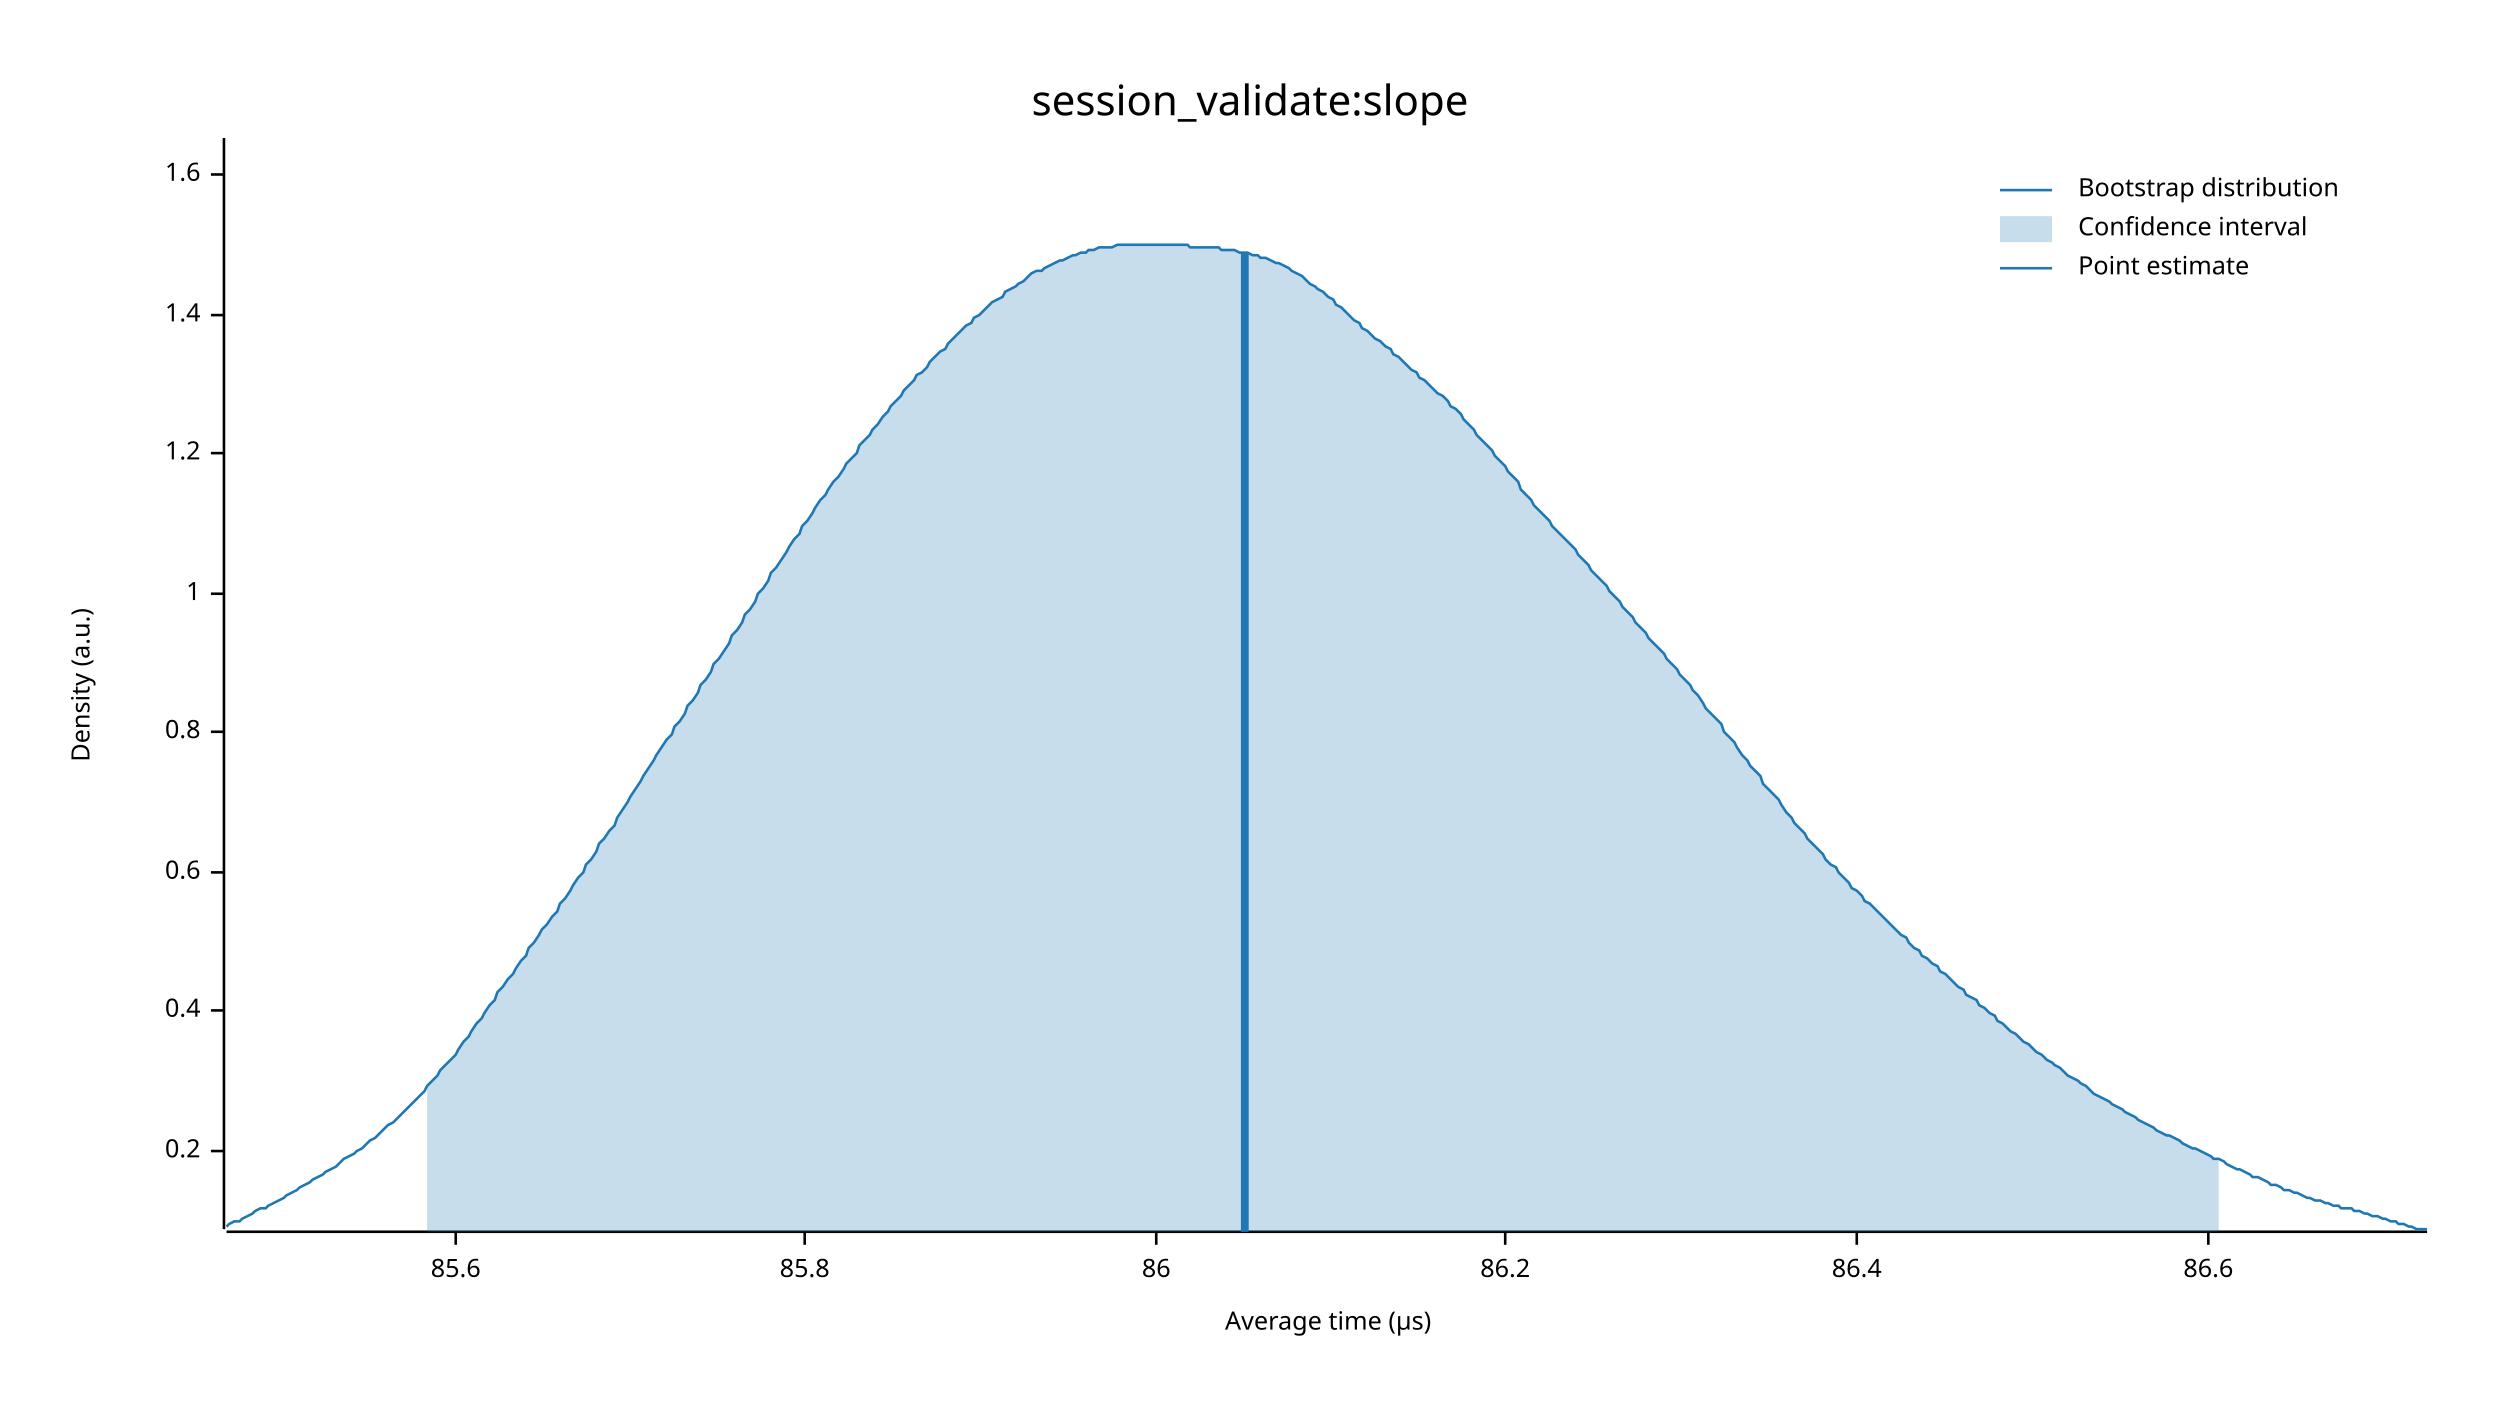
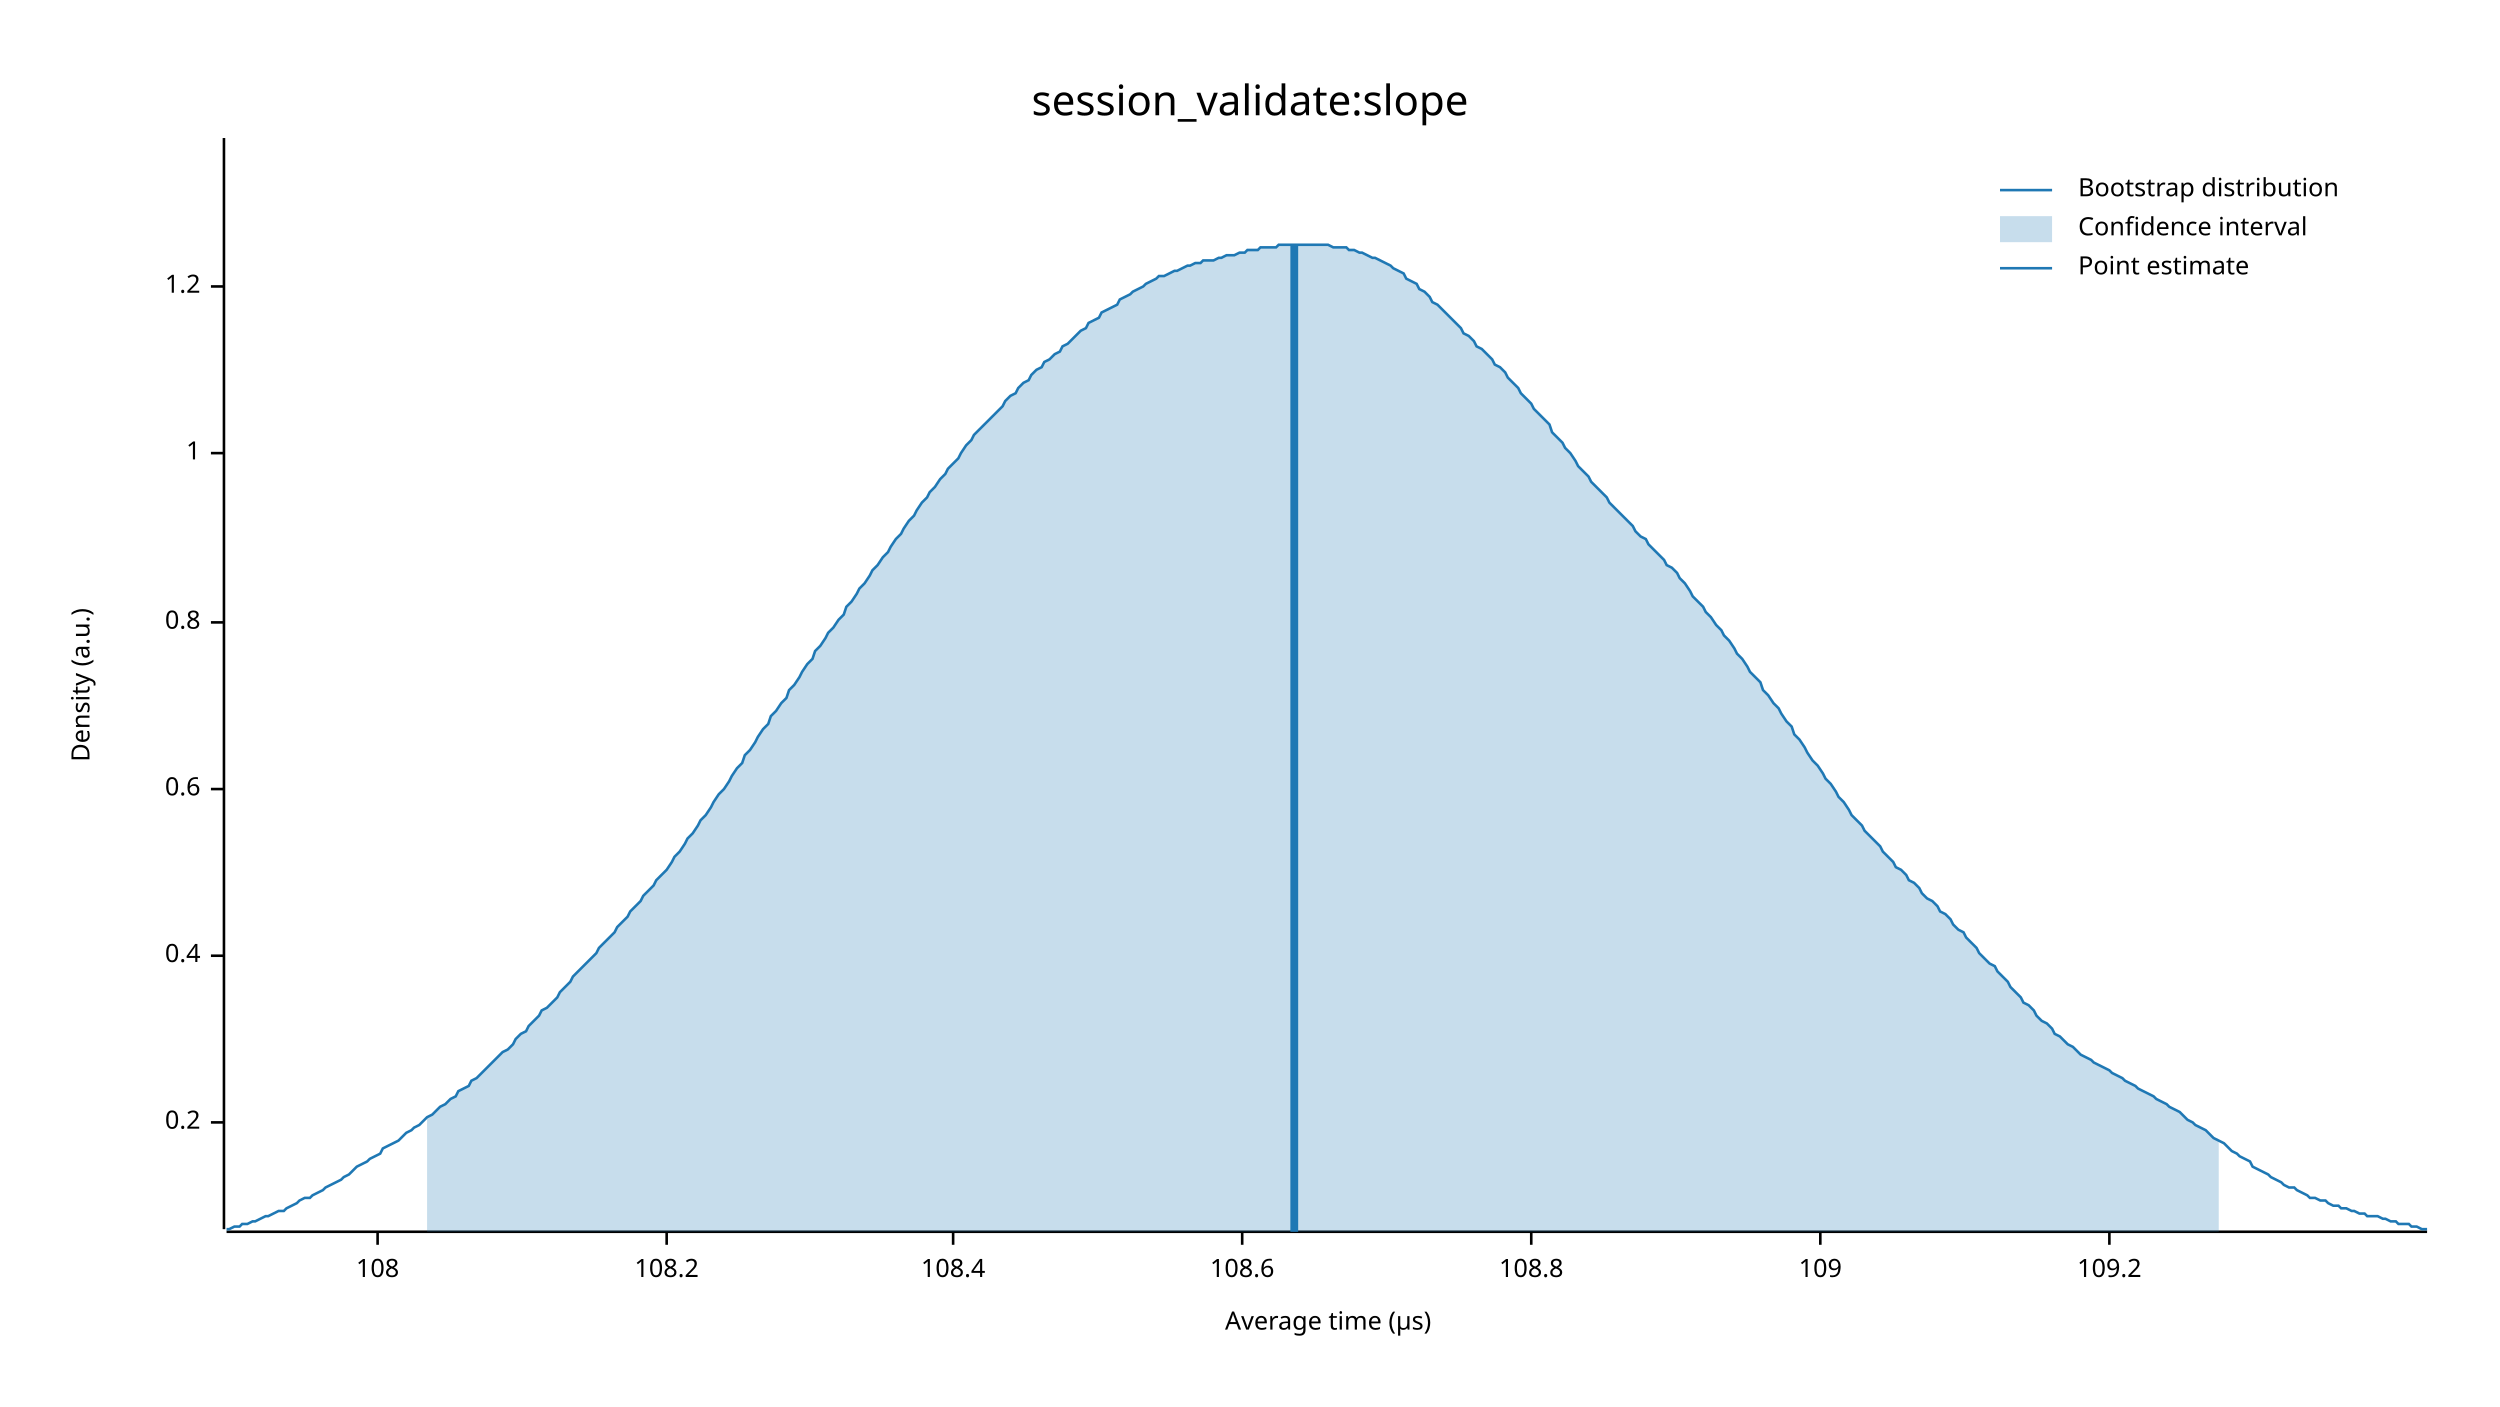
<svg xmlns="http://www.w3.org/2000/svg" width="960" height="540" viewBox="0 0 960 540">
  <text x="480" y="32" dy="0.76em" text-anchor="middle" font-family="sans-serif" font-size="16.129" opacity="1" fill="#000000">
session_validate:slope
</text>
  <text x="27" y="263" dy="0.76em" text-anchor="middle" font-family="sans-serif" font-size="9.677" opacity="1" fill="#000000" transform="rotate(270, 27, 263)">
Density (a.u.)
</text>
  <text x="510" y="513" dy="-0.5ex" text-anchor="middle" font-family="sans-serif" font-size="9.677" opacity="1" fill="#000000">
Average time (µs)
</text>
  <polyline fill="none" opacity="1" stroke="#000000" stroke-width="1" points="86,53 86,472 " />
-   <text x="77" y="442" dy="0.5ex" text-anchor="end" font-family="sans-serif" font-size="9.677" opacity="1" fill="#000000">
+   <text x="77" y="431" dy="0.5ex" text-anchor="end" font-family="sans-serif" font-size="9.677" opacity="1" fill="#000000">
0.2
</text>
-   <polyline fill="none" opacity="1" stroke="#000000" stroke-width="1" points="81,442 86,442 " />
-   <text x="77" y="388" dy="0.5ex" text-anchor="end" font-family="sans-serif" font-size="9.677" opacity="1" fill="#000000">
+   <polyline fill="none" opacity="1" stroke="#000000" stroke-width="1" points="81,431 86,431 " />
+   <text x="77" y="367" dy="0.5ex" text-anchor="end" font-family="sans-serif" font-size="9.677" opacity="1" fill="#000000">
0.4
</text>
-   <polyline fill="none" opacity="1" stroke="#000000" stroke-width="1" points="81,388 86,388 " />
-   <text x="77" y="335" dy="0.5ex" text-anchor="end" font-family="sans-serif" font-size="9.677" opacity="1" fill="#000000">
+   <polyline fill="none" opacity="1" stroke="#000000" stroke-width="1" points="81,367 86,367 " />
+   <text x="77" y="303" dy="0.5ex" text-anchor="end" font-family="sans-serif" font-size="9.677" opacity="1" fill="#000000">
0.6
</text>
-   <polyline fill="none" opacity="1" stroke="#000000" stroke-width="1" points="81,335 86,335 " />
-   <text x="77" y="281" dy="0.5ex" text-anchor="end" font-family="sans-serif" font-size="9.677" opacity="1" fill="#000000">
+   <polyline fill="none" opacity="1" stroke="#000000" stroke-width="1" points="81,303 86,303 " />
+   <text x="77" y="239" dy="0.5ex" text-anchor="end" font-family="sans-serif" font-size="9.677" opacity="1" fill="#000000">
0.8
</text>
-   <polyline fill="none" opacity="1" stroke="#000000" stroke-width="1" points="81,281 86,281 " />
-   <text x="77" y="228" dy="0.5ex" text-anchor="end" font-family="sans-serif" font-size="9.677" opacity="1" fill="#000000">
+   <polyline fill="none" opacity="1" stroke="#000000" stroke-width="1" points="81,239 86,239 " />
+   <text x="77" y="174" dy="0.5ex" text-anchor="end" font-family="sans-serif" font-size="9.677" opacity="1" fill="#000000">
1
</text>
-   <polyline fill="none" opacity="1" stroke="#000000" stroke-width="1" points="81,228 86,228 " />
-   <text x="77" y="174" dy="0.5ex" text-anchor="end" font-family="sans-serif" font-size="9.677" opacity="1" fill="#000000">
+   <polyline fill="none" opacity="1" stroke="#000000" stroke-width="1" points="81,174 86,174 " />
+   <text x="77" y="110" dy="0.5ex" text-anchor="end" font-family="sans-serif" font-size="9.677" opacity="1" fill="#000000">
1.2
</text>
-   <polyline fill="none" opacity="1" stroke="#000000" stroke-width="1" points="81,174 86,174 " />
-   <text x="77" y="121" dy="0.5ex" text-anchor="end" font-family="sans-serif" font-size="9.677" opacity="1" fill="#000000">
- 1.4
+   <polyline fill="none" opacity="1" stroke="#000000" stroke-width="1" points="81,110 86,110 " />
+   <polyline fill="none" opacity="1" stroke="#000000" stroke-width="1" points="87,473 932,473 " />
+   <text x="145" y="483" dy="0.76em" text-anchor="middle" font-family="sans-serif" font-size="9.677" opacity="1" fill="#000000">
+ 108
</text>
-   <polyline fill="none" opacity="1" stroke="#000000" stroke-width="1" points="81,121 86,121 " />
-   <text x="77" y="67" dy="0.5ex" text-anchor="end" font-family="sans-serif" font-size="9.677" opacity="1" fill="#000000">
- 1.6
+   <polyline fill="none" opacity="1" stroke="#000000" stroke-width="1" points="145,473 145,478 " />
+   <text x="256" y="483" dy="0.76em" text-anchor="middle" font-family="sans-serif" font-size="9.677" opacity="1" fill="#000000">
+ 108.2
</text>
-   <polyline fill="none" opacity="1" stroke="#000000" stroke-width="1" points="81,67 86,67 " />
-   <polyline fill="none" opacity="1" stroke="#000000" stroke-width="1" points="87,473 932,473 " />
-   <text x="175" y="483" dy="0.76em" text-anchor="middle" font-family="sans-serif" font-size="9.677" opacity="1" fill="#000000">
- 85.6
+   <polyline fill="none" opacity="1" stroke="#000000" stroke-width="1" points="256,473 256,478 " />
+   <text x="366" y="483" dy="0.76em" text-anchor="middle" font-family="sans-serif" font-size="9.677" opacity="1" fill="#000000">
+ 108.4
</text>
-   <polyline fill="none" opacity="1" stroke="#000000" stroke-width="1" points="175,473 175,478 " />
-   <text x="309" y="483" dy="0.76em" text-anchor="middle" font-family="sans-serif" font-size="9.677" opacity="1" fill="#000000">
- 85.8
+   <polyline fill="none" opacity="1" stroke="#000000" stroke-width="1" points="366,473 366,478 " />
+   <text x="477" y="483" dy="0.76em" text-anchor="middle" font-family="sans-serif" font-size="9.677" opacity="1" fill="#000000">
+ 108.6
</text>
-   <polyline fill="none" opacity="1" stroke="#000000" stroke-width="1" points="309,473 309,478 " />
-   <text x="444" y="483" dy="0.76em" text-anchor="middle" font-family="sans-serif" font-size="9.677" opacity="1" fill="#000000">
- 86
+   <polyline fill="none" opacity="1" stroke="#000000" stroke-width="1" points="477,473 477,478 " />
+   <text x="588" y="483" dy="0.76em" text-anchor="middle" font-family="sans-serif" font-size="9.677" opacity="1" fill="#000000">
+ 108.8
</text>
-   <polyline fill="none" opacity="1" stroke="#000000" stroke-width="1" points="444,473 444,478 " />
-   <text x="578" y="483" dy="0.76em" text-anchor="middle" font-family="sans-serif" font-size="9.677" opacity="1" fill="#000000">
- 86.2
+   <polyline fill="none" opacity="1" stroke="#000000" stroke-width="1" points="588,473 588,478 " />
+   <text x="699" y="483" dy="0.76em" text-anchor="middle" font-family="sans-serif" font-size="9.677" opacity="1" fill="#000000">
+ 109
</text>
-   <polyline fill="none" opacity="1" stroke="#000000" stroke-width="1" points="578,473 578,478 " />
-   <text x="713" y="483" dy="0.76em" text-anchor="middle" font-family="sans-serif" font-size="9.677" opacity="1" fill="#000000">
- 86.4
+   <polyline fill="none" opacity="1" stroke="#000000" stroke-width="1" points="699,473 699,478 " />
+   <text x="810" y="483" dy="0.76em" text-anchor="middle" font-family="sans-serif" font-size="9.677" opacity="1" fill="#000000">
+ 109.2
</text>
-   <polyline fill="none" opacity="1" stroke="#000000" stroke-width="1" points="713,473 713,478 " />
-   <text x="848" y="483" dy="0.76em" text-anchor="middle" font-family="sans-serif" font-size="9.677" opacity="1" fill="#000000">
- 86.6
- </text>
-   <polyline fill="none" opacity="1" stroke="#000000" stroke-width="1" points="848,473 848,478 " />
-   <polyline fill="none" opacity="1" stroke="#1F78B4" stroke-width="1" points="87,471 88,470 90,469 92,469 93,468 95,467 97,466 98,465 100,464 102,464 103,463 105,462 107,461 109,460 110,459 112,458 114,457 115,456 117,455 119,454 120,453 122,452 124,451 125,450 127,449 129,448 131,446 132,445 134,444 136,443 137,442 139,441 141,439 142,438 144,437 146,435 147,434 149,432 151,431 153,429 154,428 156,426 158,424 159,423 161,421 163,419 164,417 166,415 168,413 169,411 171,409 173,407 175,405 176,403 178,400 180,398 181,396 183,393 185,391 186,389 188,386 190,384 191,381 193,379 195,376 197,374 198,372 200,369 202,367 203,364 205,362 207,359 208,357 210,355 212,352 214,350 215,347 217,345 219,342 220,340 222,337 224,335 225,332 227,330 229,327 230,324 232,322 234,319 236,317 237,314 239,311 241,308 242,306 244,303 246,300 247,298 249,295 251,292 252,290 254,287 256,284 258,282 259,279 261,277 263,274 264,271 266,269 268,266 269,263 271,261 273,258 274,255 276,253 278,250 280,247 281,244 283,242 285,239 286,236 288,234 290,231 291,228 293,226 295,223 296,220 298,218 300,215 302,212 303,210 305,207 307,205 308,202 310,200 312,197 313,195 315,192 317,190 318,188 320,185 322,183 324,180 325,178 327,176 329,174 330,171 332,169 334,167 335,165 337,163 339,160 341,158 342,156 344,154 346,152 347,150 349,148 351,146 352,144 354,143 356,141 357,139 359,137 361,135 363,134 364,132 366,130 368,128 369,127 371,125 373,124 374,122 376,121 378,119 379,118 381,116 383,115 385,114 386,112 388,111 390,110 391,109 393,108 395,106 396,105 398,104 400,104 401,103 403,102 405,101 407,100 408,100 410,99 412,98 413,98 415,97 417,97 418,96 420,96 422,95 423,95 425,95 427,95 429,94 430,94 432,94 434,94 435,94 437,94 439,94 440,94 442,94 444,94 445,94 447,94 449,94 451,94 452,94 454,94 456,94 457,95 459,95 461,95 462,95 464,95 466,95 468,95 469,96 471,96 473,96 474,96 476,97 478,97 479,97 481,98 483,98 484,99 486,99 488,100 490,101 491,101 493,102 495,103 496,104 498,105 500,106 501,107 503,109 505,110 506,111 508,112 510,114 512,115 513,117 515,118 517,120 518,121 520,123 522,124 523,126 525,127 527,129 528,130 530,131 532,133 534,134 535,136 537,137 539,139 540,140 542,142 544,143 545,145 547,146 549,148 550,149 552,151 554,152 556,154 557,156 559,157 561,159 562,161 564,163 566,165 567,167 569,169 571,171 573,173 574,175 576,177 578,179 579,181 581,183 583,185 584,188 586,190 588,192 589,194 591,196 593,198 595,200 596,202 598,204 600,206 601,207 603,209 605,211 606,213 608,215 610,217 611,219 613,221 615,223 617,225 618,227 620,229 622,231 623,233 625,235 627,237 628,239 630,241 632,243 633,245 635,247 637,249 639,251 640,253 642,255 644,257 645,259 647,261 649,263 650,265 652,267 654,270 655,272 657,274 659,276 661,278 662,281 664,283 666,285 667,287 669,290 671,292 672,294 674,296 676,298 677,301 679,303 681,305 683,307 684,309 686,312 688,314 689,316 691,318 693,320 694,322 696,324 698,326 700,328 701,330 703,332 705,333 706,335 708,337 710,339 711,341 713,342 715,344 716,346 718,347 720,349 722,351 723,352 725,354 727,356 728,357 730,359 732,360 733,362 735,364 737,365 738,367 740,368 742,370 744,371 745,373 747,374 749,376 750,377 752,379 754,380 755,382 757,383 759,384 760,386 762,387 764,389 766,390 767,392 769,393 771,395 772,396 774,397 776,399 777,400 779,401 781,403 782,404 784,405 786,407 788,408 789,409 791,410 793,412 794,413 796,414 798,415 799,416 801,417 803,419 804,420 806,421 808,422 810,423 811,424 813,425 815,426 816,427 818,428 820,429 821,430 823,431 825,432 827,433 828,434 830,435 832,436 833,436 835,437 837,438 838,439 840,440 842,441 843,441 845,442 847,443 849,444 850,445 852,445 854,446 855,447 857,448 859,449 860,449 862,450 864,451 865,452 867,452 869,453 871,454 872,455 874,455 876,456 877,457 879,457 881,458 882,458 884,459 886,460 887,460 889,461 891,461 893,462 894,462 896,463 898,463 899,464 901,464 903,464 904,465 906,465 908,466 909,466 911,467 913,467 915,468 916,468 918,469 920,469 921,470 923,470 925,471 926,471 928,472 930,472 932,472 " />
-   <polygon opacity="0.25" fill="#1F78B4" points="164,417 166,415 168,413 169,411 171,409 173,407 175,405 176,403 178,400 180,398 181,396 183,393 185,391 186,389 188,386 190,384 191,381 193,379 195,376 197,374 198,372 200,369 202,367 203,364 205,362 207,359 208,357 210,355 212,352 214,350 215,347 217,345 219,342 220,340 222,337 224,335 225,332 227,330 229,327 230,324 232,322 234,319 236,317 237,314 239,311 241,308 242,306 244,303 246,300 247,298 249,295 251,292 252,290 254,287 256,284 258,282 259,279 261,277 263,274 264,271 266,269 268,266 269,263 271,261 273,258 274,255 276,253 278,250 280,247 281,244 283,242 285,239 286,236 288,234 290,231 291,228 293,226 295,223 296,220 298,218 300,215 302,212 303,210 305,207 307,205 308,202 310,200 312,197 313,195 315,192 317,190 318,188 320,185 322,183 324,180 325,178 327,176 329,174 330,171 332,169 334,167 335,165 337,163 339,160 341,158 342,156 344,154 346,152 347,150 349,148 351,146 352,144 354,143 356,141 357,139 359,137 361,135 363,134 364,132 366,130 368,128 369,127 371,125 373,124 374,122 376,121 378,119 379,118 381,116 383,115 385,114 386,112 388,111 390,110 391,109 393,108 395,106 396,105 398,104 400,104 401,103 403,102 405,101 407,100 408,100 410,99 412,98 413,98 415,97 417,97 418,96 420,96 422,95 423,95 425,95 427,95 429,94 430,94 432,94 434,94 435,94 437,94 439,94 440,94 442,94 444,94 445,94 447,94 449,94 451,94 452,94 454,94 456,94 457,95 459,95 461,95 462,95 464,95 466,95 468,95 469,96 471,96 473,96 474,96 476,97 478,97 479,97 481,98 483,98 484,99 486,99 488,100 490,101 491,101 493,102 495,103 496,104 498,105 500,106 501,107 503,109 505,110 506,111 508,112 510,114 512,115 513,117 515,118 517,120 518,121 520,123 522,124 523,126 525,127 527,129 528,130 530,131 532,133 534,134 535,136 537,137 539,139 540,140 542,142 544,143 545,145 547,146 549,148 550,149 552,151 554,152 556,154 557,156 559,157 561,159 562,161 564,163 566,165 567,167 569,169 571,171 573,173 574,175 576,177 578,179 579,181 581,183 583,185 584,188 586,190 588,192 589,194 591,196 593,198 595,200 596,202 598,204 600,206 601,207 603,209 605,211 606,213 608,215 610,217 611,219 613,221 615,223 617,225 618,227 620,229 622,231 623,233 625,235 627,237 628,239 630,241 632,243 633,245 635,247 637,249 639,251 640,253 642,255 644,257 645,259 647,261 649,263 650,265 652,267 654,270 655,272 657,274 659,276 661,278 662,281 664,283 666,285 667,287 669,290 671,292 672,294 674,296 676,298 677,301 679,303 681,305 683,307 684,309 686,312 688,314 689,316 691,318 693,320 694,322 696,324 698,326 700,328 701,330 703,332 705,333 706,335 708,337 710,339 711,341 713,342 715,344 716,346 718,347 720,349 722,351 723,352 725,354 727,356 728,357 730,359 732,360 733,362 735,364 737,365 738,367 740,368 742,370 744,371 745,373 747,374 749,376 750,377 752,379 754,380 755,382 757,383 759,384 760,386 762,387 764,389 766,390 767,392 769,393 771,395 772,396 774,397 776,399 777,400 779,401 781,403 782,404 784,405 786,407 788,408 789,409 791,410 793,412 794,413 796,414 798,415 799,416 801,417 803,419 804,420 806,421 808,422 810,423 811,424 813,425 815,426 816,427 818,428 820,429 821,430 823,431 825,432 827,433 828,434 830,435 832,436 833,436 835,437 837,438 838,439 840,440 842,441 843,441 845,442 847,443 849,444 850,445 852,445 852,473 164,473 " />
-   <polyline fill="none" opacity="1" stroke="#1F78B4" stroke-width="3" points="478,473 478,97 " />
+   <polyline fill="none" opacity="1" stroke="#000000" stroke-width="1" points="810,473 810,478 " />
+   <polyline fill="none" opacity="1" stroke="#1F78B4" stroke-width="1" points="87,472 88,472 90,471 92,471 93,470 95,470 97,469 98,469 100,468 102,467 103,467 105,466 107,465 109,465 110,464 112,463 114,462 115,461 117,460 119,460 120,459 122,458 124,457 125,456 127,455 129,454 131,453 132,452 134,451 136,449 137,448 139,447 141,446 142,445 144,444 146,443 147,441 149,440 151,439 153,438 154,437 156,435 158,434 159,433 161,432 163,430 164,429 166,428 168,426 169,425 171,424 173,422 175,421 176,419 178,418 180,417 181,415 183,414 185,412 186,411 188,409 190,407 191,406 193,404 195,403 197,401 198,399 200,397 202,396 203,394 205,392 207,390 208,388 210,387 212,385 214,383 215,381 217,379 219,377 220,375 222,373 224,371 225,370 227,368 229,366 230,364 232,362 234,360 236,358 237,356 239,354 241,352 242,350 244,348 246,346 247,344 249,342 251,340 252,338 254,336 256,334 258,331 259,329 261,327 263,324 264,322 266,320 268,317 269,315 271,313 273,310 274,308 276,305 278,303 280,300 281,298 283,295 285,293 286,290 288,288 290,285 291,283 293,280 295,278 296,275 298,273 300,270 302,268 303,265 305,263 307,260 308,258 310,255 312,253 313,250 315,248 317,245 318,243 320,241 322,238 324,236 325,233 327,231 329,228 330,226 332,224 334,221 335,219 337,217 339,214 341,212 342,210 344,207 346,205 347,203 349,200 351,198 352,196 354,193 356,191 357,189 359,187 361,184 363,182 364,180 366,178 368,176 369,174 371,171 373,169 374,167 376,165 378,163 379,162 381,160 383,158 385,156 386,154 388,152 390,151 391,149 393,147 395,146 396,144 398,142 400,141 401,139 403,138 405,136 407,135 408,133 410,132 412,130 413,129 415,127 417,126 418,124 420,123 422,122 423,120 425,119 427,118 429,117 430,115 432,114 434,113 435,112 437,111 439,110 440,109 442,108 444,107 445,106 447,106 449,105 451,104 452,104 454,103 456,102 457,102 459,101 461,101 462,100 464,100 466,100 468,99 469,99 471,98 473,98 474,98 476,97 478,97 479,96 481,96 483,96 484,95 486,95 488,95 490,95 491,94 493,94 495,94 496,94 498,94 500,94 501,94 503,94 505,94 506,94 508,94 510,94 512,95 513,95 515,95 517,95 518,96 520,96 522,97 523,97 525,98 527,99 528,99 530,100 532,101 534,102 535,103 537,104 539,105 540,107 542,108 544,109 545,111 547,112 549,114 550,116 552,117 554,119 556,121 557,122 559,124 561,126 562,128 564,129 566,131 567,133 569,134 571,136 573,138 574,140 576,141 578,143 579,145 581,147 583,149 584,151 586,153 588,155 589,157 591,159 593,161 595,163 596,166 598,168 600,170 601,172 603,174 605,177 606,179 608,181 610,183 611,185 613,187 615,189 617,191 618,193 620,195 622,197 623,198 625,200 627,202 628,204 630,206 632,207 633,209 635,211 637,213 639,215 640,217 642,218 644,220 645,222 647,224 649,227 650,229 652,231 654,233 655,235 657,237 659,240 661,242 662,244 664,246 666,249 667,251 669,253 671,256 672,258 674,260 676,262 677,265 679,267 681,270 683,272 684,274 686,277 688,279 689,282 691,284 693,287 694,289 696,292 698,294 700,297 701,299 703,301 705,304 706,306 708,308 710,311 711,313 713,315 715,317 716,319 718,321 720,323 722,325 723,327 725,329 727,331 728,333 730,334 732,336 733,338 735,339 737,341 738,343 740,345 742,346 744,348 745,350 747,351 749,353 750,355 752,357 754,358 755,360 757,362 759,364 760,366 762,368 764,370 766,371 767,373 769,375 771,377 772,379 774,381 776,383 777,385 779,386 781,388 782,390 784,392 786,393 788,395 789,397 791,398 793,400 794,401 796,402 798,404 799,405 801,406 803,407 804,408 806,409 808,410 810,411 811,412 813,413 815,414 816,415 818,416 820,417 821,418 823,419 825,420 827,421 828,422 830,423 832,424 833,425 835,426 837,427 838,428 840,430 842,431 843,432 845,433 847,434 849,436 850,437 852,438 854,439 855,440 857,442 859,443 860,444 862,445 864,446 865,448 867,449 869,450 871,451 872,452 874,453 876,454 877,455 879,456 881,456 882,457 884,458 886,459 887,460 889,460 891,461 893,461 894,462 896,463 898,463 899,464 901,464 903,465 904,465 906,466 908,466 909,467 911,467 913,467 915,468 916,468 918,469 920,469 921,470 923,470 925,470 926,471 928,471 930,472 932,472 " />
+   <polygon opacity="0.25" fill="#1F78B4" points="164,429 166,428 168,426 169,425 171,424 173,422 175,421 176,419 178,418 180,417 181,415 183,414 185,412 186,411 188,409 190,407 191,406 193,404 195,403 197,401 198,399 200,397 202,396 203,394 205,392 207,390 208,388 210,387 212,385 214,383 215,381 217,379 219,377 220,375 222,373 224,371 225,370 227,368 229,366 230,364 232,362 234,360 236,358 237,356 239,354 241,352 242,350 244,348 246,346 247,344 249,342 251,340 252,338 254,336 256,334 258,331 259,329 261,327 263,324 264,322 266,320 268,317 269,315 271,313 273,310 274,308 276,305 278,303 280,300 281,298 283,295 285,293 286,290 288,288 290,285 291,283 293,280 295,278 296,275 298,273 300,270 302,268 303,265 305,263 307,260 308,258 310,255 312,253 313,250 315,248 317,245 318,243 320,241 322,238 324,236 325,233 327,231 329,228 330,226 332,224 334,221 335,219 337,217 339,214 341,212 342,210 344,207 346,205 347,203 349,200 351,198 352,196 354,193 356,191 357,189 359,187 361,184 363,182 364,180 366,178 368,176 369,174 371,171 373,169 374,167 376,165 378,163 379,162 381,160 383,158 385,156 386,154 388,152 390,151 391,149 393,147 395,146 396,144 398,142 400,141 401,139 403,138 405,136 407,135 408,133 410,132 412,130 413,129 415,127 417,126 418,124 420,123 422,122 423,120 425,119 427,118 429,117 430,115 432,114 434,113 435,112 437,111 439,110 440,109 442,108 444,107 445,106 447,106 449,105 451,104 452,104 454,103 456,102 457,102 459,101 461,101 462,100 464,100 466,100 468,99 469,99 471,98 473,98 474,98 476,97 478,97 479,96 481,96 483,96 484,95 486,95 488,95 490,95 491,94 493,94 495,94 496,94 498,94 500,94 501,94 503,94 505,94 506,94 508,94 510,94 512,95 513,95 515,95 517,95 518,96 520,96 522,97 523,97 525,98 527,99 528,99 530,100 532,101 534,102 535,103 537,104 539,105 540,107 542,108 544,109 545,111 547,112 549,114 550,116 552,117 554,119 556,121 557,122 559,124 561,126 562,128 564,129 566,131 567,133 569,134 571,136 573,138 574,140 576,141 578,143 579,145 581,147 583,149 584,151 586,153 588,155 589,157 591,159 593,161 595,163 596,166 598,168 600,170 601,172 603,174 605,177 606,179 608,181 610,183 611,185 613,187 615,189 617,191 618,193 620,195 622,197 623,198 625,200 627,202 628,204 630,206 632,207 633,209 635,211 637,213 639,215 640,217 642,218 644,220 645,222 647,224 649,227 650,229 652,231 654,233 655,235 657,237 659,240 661,242 662,244 664,246 666,249 667,251 669,253 671,256 672,258 674,260 676,262 677,265 679,267 681,270 683,272 684,274 686,277 688,279 689,282 691,284 693,287 694,289 696,292 698,294 700,297 701,299 703,301 705,304 706,306 708,308 710,311 711,313 713,315 715,317 716,319 718,321 720,323 722,325 723,327 725,329 727,331 728,333 730,334 732,336 733,338 735,339 737,341 738,343 740,345 742,346 744,348 745,350 747,351 749,353 750,355 752,357 754,358 755,360 757,362 759,364 760,366 762,368 764,370 766,371 767,373 769,375 771,377 772,379 774,381 776,383 777,385 779,386 781,388 782,390 784,392 786,393 788,395 789,397 791,398 793,400 794,401 796,402 798,404 799,405 801,406 803,407 804,408 806,409 808,410 810,411 811,412 813,413 815,414 816,415 818,416 820,417 821,418 823,419 825,420 827,421 828,422 830,423 832,424 833,425 835,426 837,427 838,428 840,430 842,431 843,432 845,433 847,434 849,436 850,437 852,438 852,473 164,473 " />
+   <polyline fill="none" opacity="1" stroke="#1F78B4" stroke-width="3" points="497,473 497,94 " />
  <text x="798" y="68" dy="0.76em" text-anchor="start" font-family="sans-serif" font-size="9.677" opacity="1" fill="#000000">
Bootstrap distribution
</text>
  <text x="798" y="83" dy="0.76em" text-anchor="start" font-family="sans-serif" font-size="9.677" opacity="1" fill="#000000">
Confidence interval
</text>
  <text x="798" y="98" dy="0.76em" text-anchor="start" font-family="sans-serif" font-size="9.677" opacity="1" fill="#000000">
Point estimate
</text>
  <polyline fill="none" opacity="1" stroke="#1F78B4" stroke-width="1" points="768,73 788,73 " />
  <rect x="768" y="83" width="20" height="10" opacity="0.25" fill="#1F78B4" stroke="none" />
  <polyline fill="none" opacity="1" stroke="#1F78B4" stroke-width="1" points="768,103 788,103 " />
</svg>
